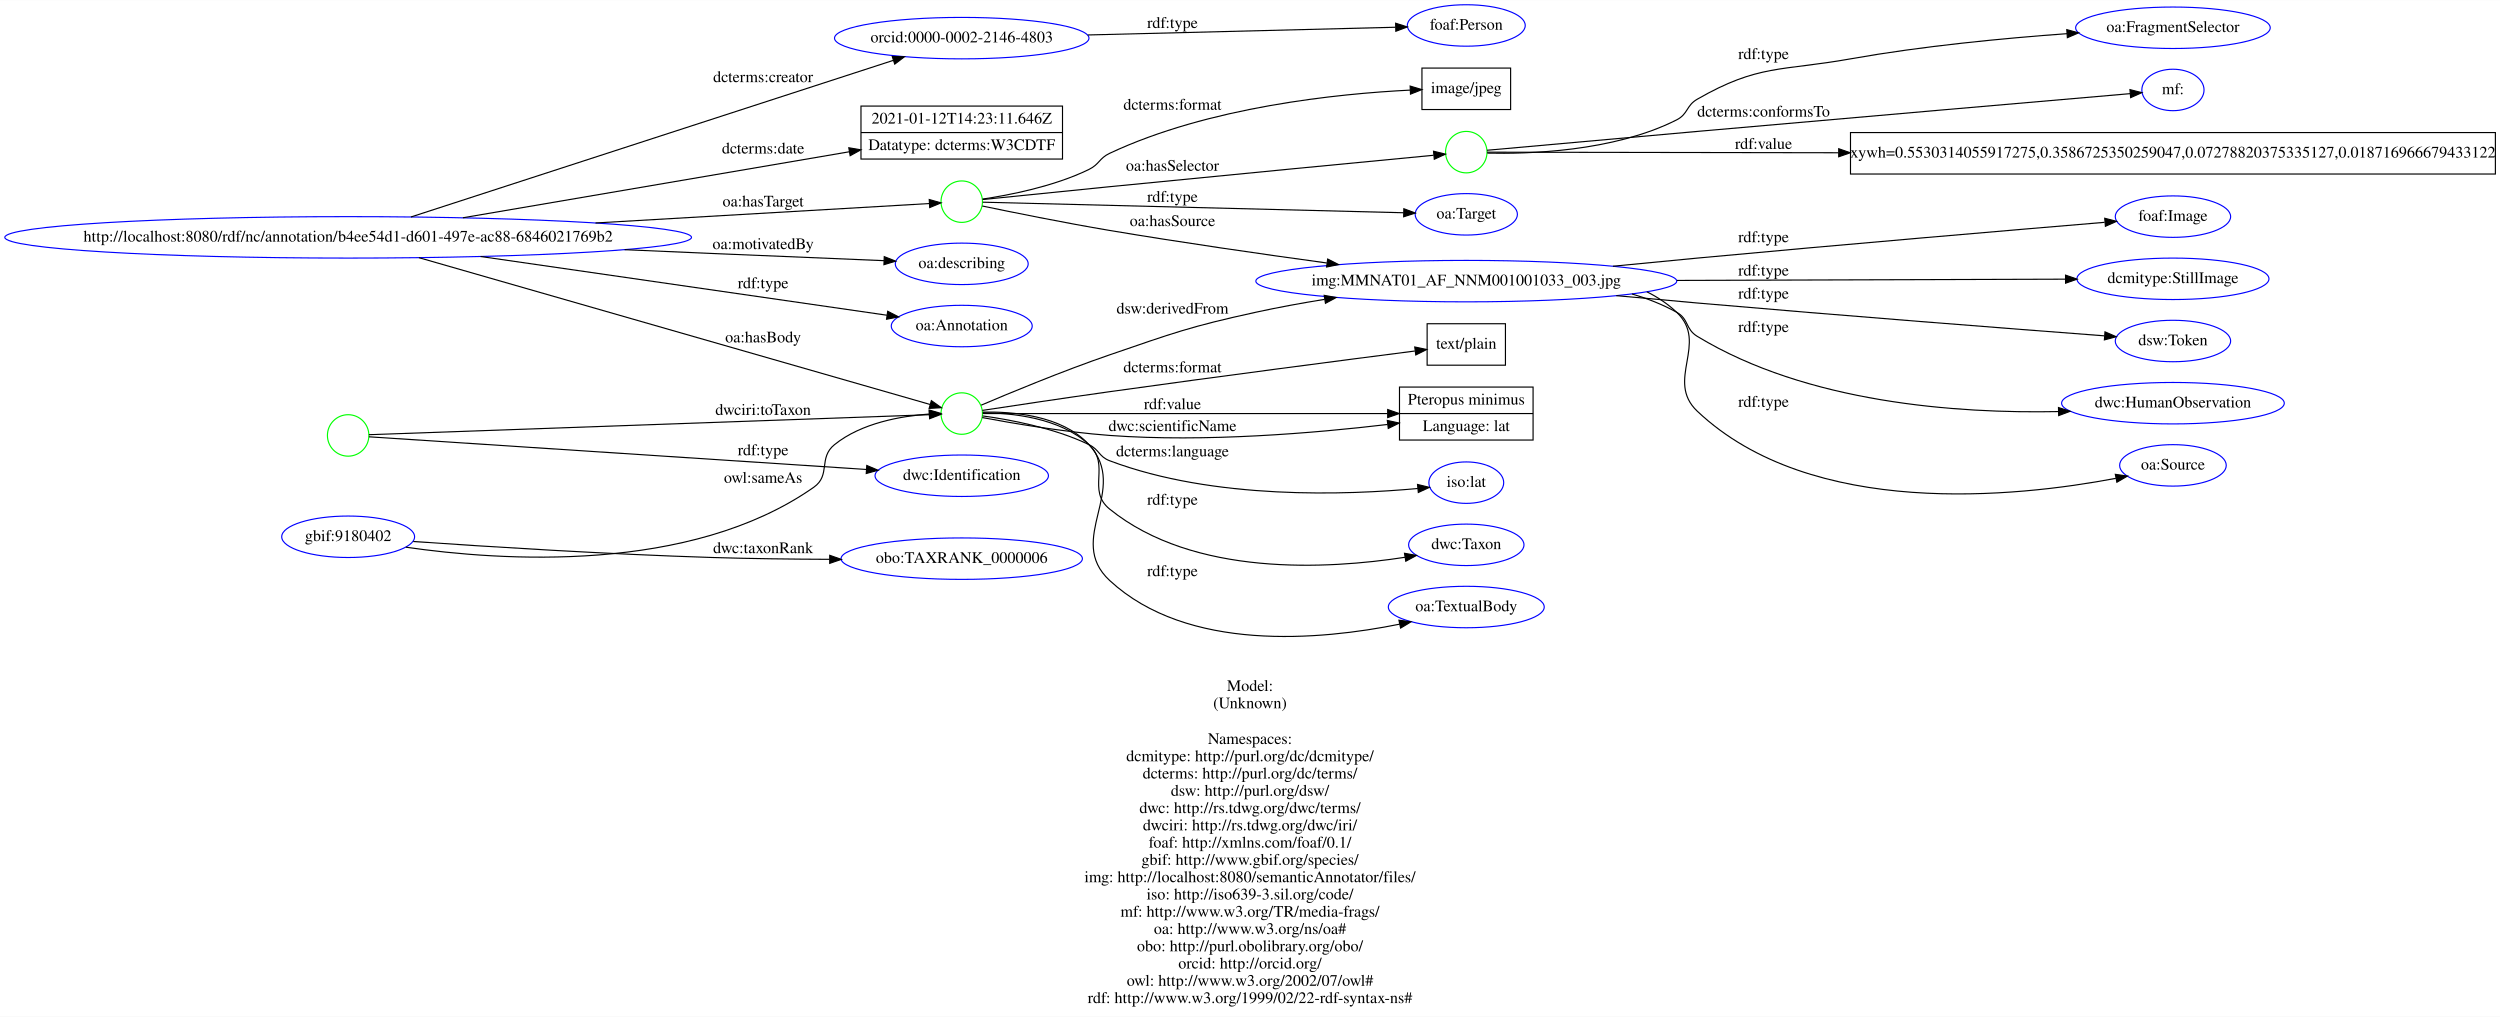
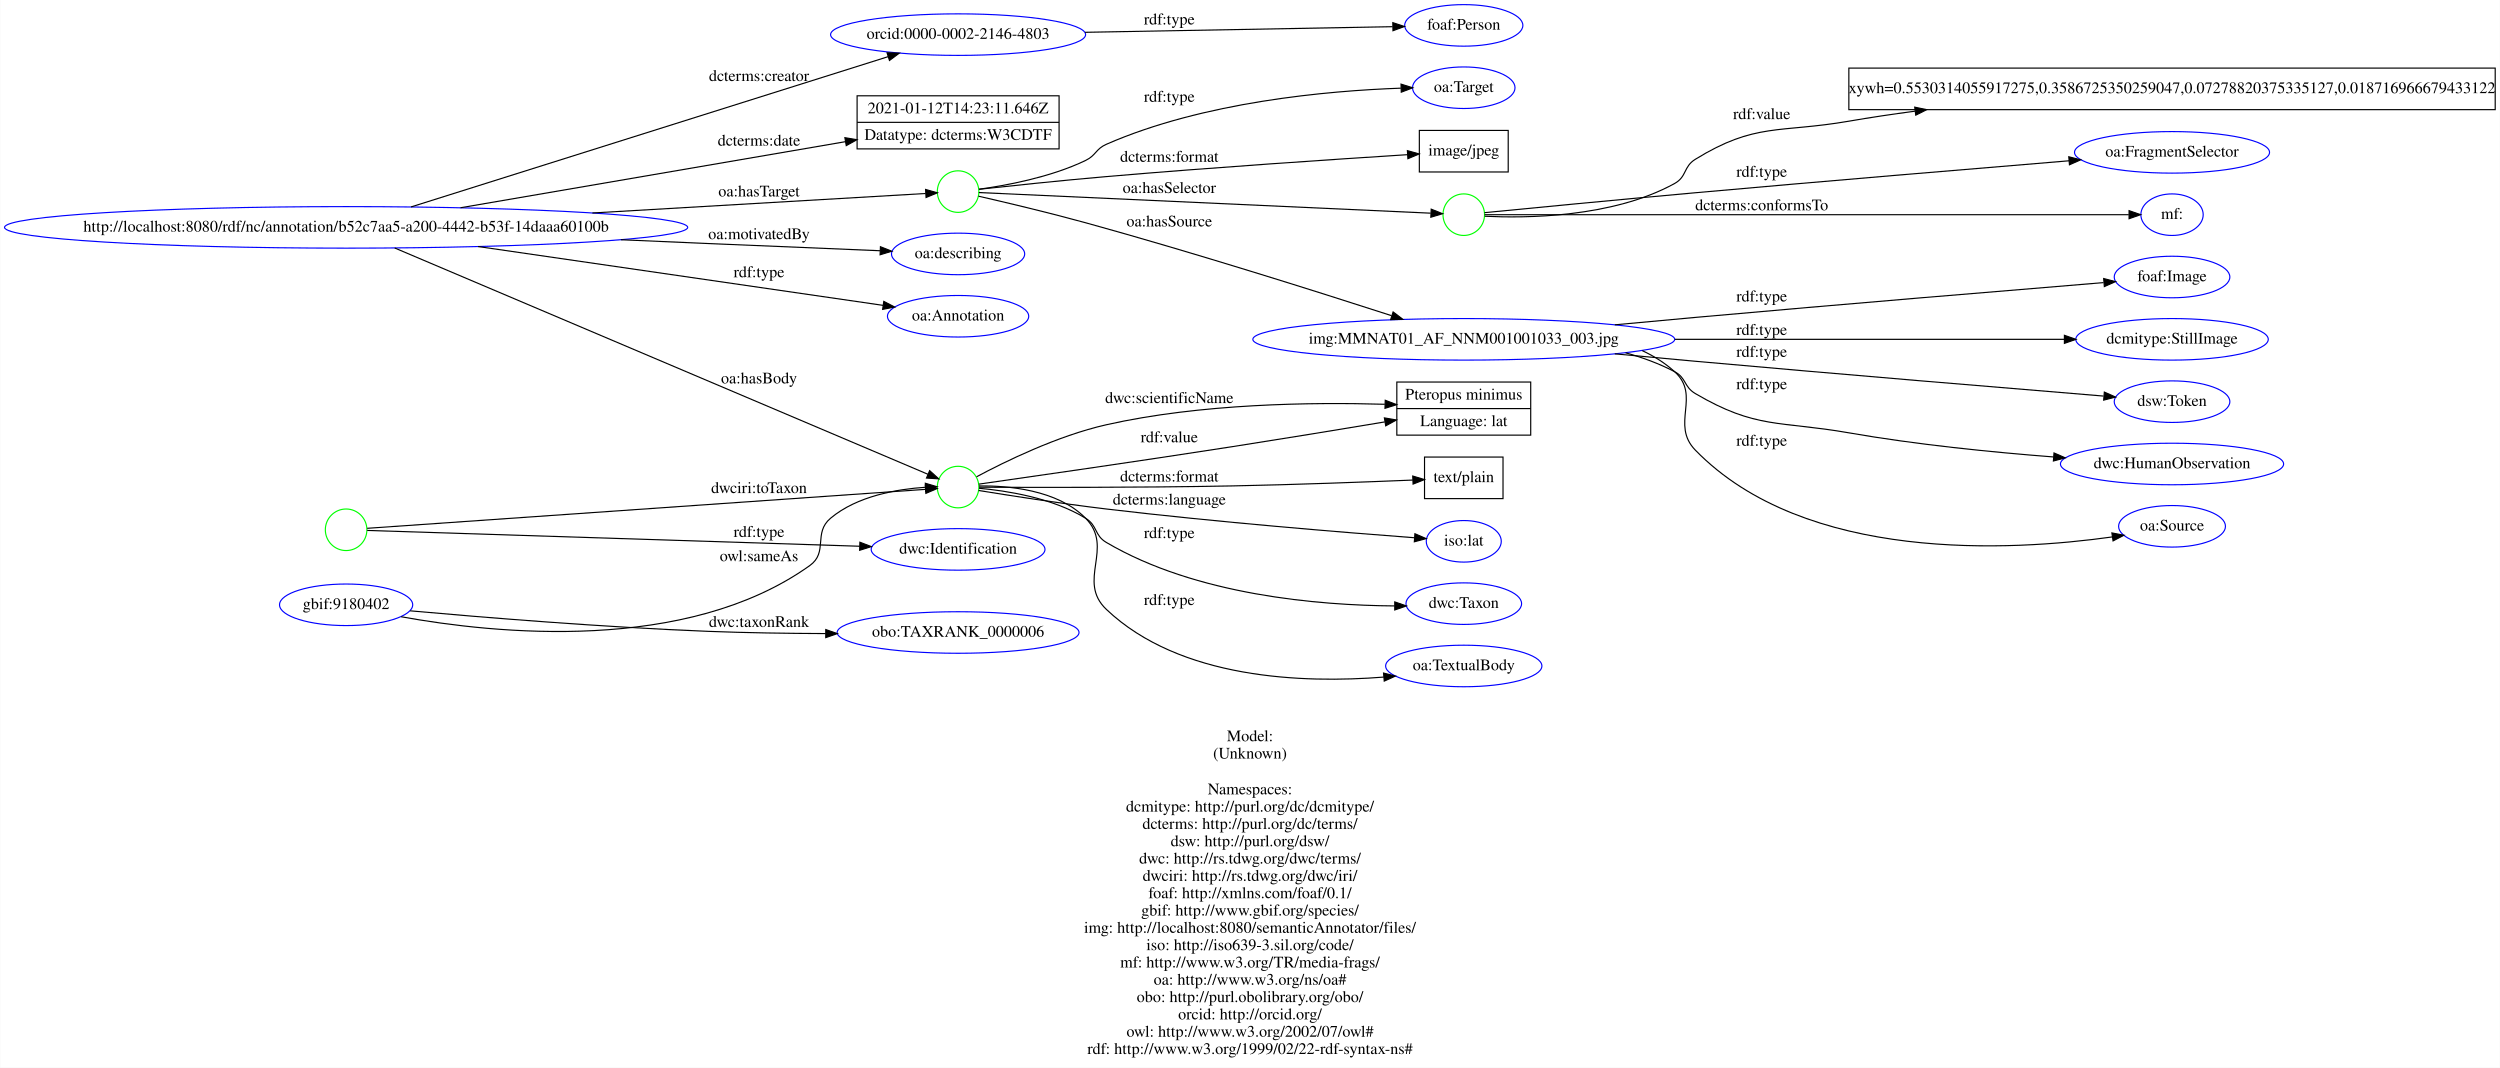
- <svg xmlns="http://www.w3.org/2000/svg" width="2171pt" height="883pt" viewBox="0.00 0.00 2170.90 882.73">
-   <g id="graph0" class="graph" transform="scale(1 1) rotate(0) translate(4 878.7292)">
-     <polygon fill="#ffffff" stroke="transparent" points="-4,4 -4,-878.729 2166.895,-878.729 2166.895,4 -4,4" />
-     <text text-anchor="middle" x="1081.447" y="-278.8" font-family="Times,serif" font-size="14.00" fill="#000000">Model:</text>
-     <text text-anchor="middle" x="1081.447" y="-263.8" font-family="Times,serif" font-size="14.00" fill="#000000">(Unknown)</text>
-     <text text-anchor="middle" x="1081.447" y="-232.8" font-family="Times,serif" font-size="14.00" fill="#000000">Namespaces:</text>
-     <text text-anchor="middle" x="1081.447" y="-217.8" font-family="Times,serif" font-size="14.00" fill="#000000">dcmitype: http://purl.org/dc/dcmitype/</text>
-     <text text-anchor="middle" x="1081.447" y="-202.8" font-family="Times,serif" font-size="14.00" fill="#000000">dcterms: http://purl.org/dc/terms/</text>
-     <text text-anchor="middle" x="1081.447" y="-187.8" font-family="Times,serif" font-size="14.00" fill="#000000">dsw: http://purl.org/dsw/</text>
-     <text text-anchor="middle" x="1081.447" y="-172.8" font-family="Times,serif" font-size="14.00" fill="#000000">dwc: http://rs.tdwg.org/dwc/terms/</text>
-     <text text-anchor="middle" x="1081.447" y="-157.8" font-family="Times,serif" font-size="14.00" fill="#000000">dwciri: http://rs.tdwg.org/dwc/iri/</text>
-     <text text-anchor="middle" x="1081.447" y="-142.8" font-family="Times,serif" font-size="14.00" fill="#000000">foaf: http://xmlns.com/foaf/0.1/</text>
-     <text text-anchor="middle" x="1081.447" y="-127.8" font-family="Times,serif" font-size="14.00" fill="#000000">gbif: http://www.gbif.org/species/</text>
-     <text text-anchor="middle" x="1081.447" y="-112.8" font-family="Times,serif" font-size="14.00" fill="#000000">img: http://localhost:8080/semanticAnnotator/files/</text>
-     <text text-anchor="middle" x="1081.447" y="-97.8" font-family="Times,serif" font-size="14.00" fill="#000000">iso: http://iso639-3.sil.org/code/</text>
-     <text text-anchor="middle" x="1081.447" y="-82.8" font-family="Times,serif" font-size="14.00" fill="#000000">mf: http://www.w3.org/TR/media-frags/</text>
-     <text text-anchor="middle" x="1081.447" y="-67.8" font-family="Times,serif" font-size="14.00" fill="#000000">oa: http://www.w3.org/ns/oa#</text>
-     <text text-anchor="middle" x="1081.447" y="-52.8" font-family="Times,serif" font-size="14.00" fill="#000000">obo: http://purl.obolibrary.org/obo/</text>
-     <text text-anchor="middle" x="1081.447" y="-37.8" font-family="Times,serif" font-size="14.00" fill="#000000">orcid: http://orcid.org/</text>
-     <text text-anchor="middle" x="1081.447" y="-22.8" font-family="Times,serif" font-size="14.00" fill="#000000">owl: http://www.w3.org/2002/07/owl#</text>
-     <text text-anchor="middle" x="1081.447" y="-7.8" font-family="Times,serif" font-size="14.00" fill="#000000">rdf: http://www.w3.org/1999/02/22-rdf-syntax-ns#</text>
+ <svg xmlns="http://www.w3.org/2000/svg" width="2166pt" height="925pt" viewBox="0.00 0.00 2165.70 925.00">
+   <g id="graph0" class="graph" transform="scale(1 1) rotate(0) translate(4 921)">
+     <polygon fill="#ffffff" stroke="transparent" points="-4,4 -4,-921 2161.695,-921 2161.695,4 -4,4" />
+     <text text-anchor="middle" x="1078.848" y="-278.8" font-family="Times,serif" font-size="14.00" fill="#000000">Model:</text>
+     <text text-anchor="middle" x="1078.848" y="-263.8" font-family="Times,serif" font-size="14.00" fill="#000000">(Unknown)</text>
+     <text text-anchor="middle" x="1078.848" y="-232.8" font-family="Times,serif" font-size="14.00" fill="#000000">Namespaces:</text>
+     <text text-anchor="middle" x="1078.848" y="-217.8" font-family="Times,serif" font-size="14.00" fill="#000000">dcmitype: http://purl.org/dc/dcmitype/</text>
+     <text text-anchor="middle" x="1078.848" y="-202.8" font-family="Times,serif" font-size="14.00" fill="#000000">dcterms: http://purl.org/dc/terms/</text>
+     <text text-anchor="middle" x="1078.848" y="-187.8" font-family="Times,serif" font-size="14.00" fill="#000000">dsw: http://purl.org/dsw/</text>
+     <text text-anchor="middle" x="1078.848" y="-172.8" font-family="Times,serif" font-size="14.00" fill="#000000">dwc: http://rs.tdwg.org/dwc/terms/</text>
+     <text text-anchor="middle" x="1078.848" y="-157.8" font-family="Times,serif" font-size="14.00" fill="#000000">dwciri: http://rs.tdwg.org/dwc/iri/</text>
+     <text text-anchor="middle" x="1078.848" y="-142.8" font-family="Times,serif" font-size="14.00" fill="#000000">foaf: http://xmlns.com/foaf/0.1/</text>
+     <text text-anchor="middle" x="1078.848" y="-127.8" font-family="Times,serif" font-size="14.00" fill="#000000">gbif: http://www.gbif.org/species/</text>
+     <text text-anchor="middle" x="1078.848" y="-112.8" font-family="Times,serif" font-size="14.00" fill="#000000">img: http://localhost:8080/semanticAnnotator/files/</text>
+     <text text-anchor="middle" x="1078.848" y="-97.8" font-family="Times,serif" font-size="14.00" fill="#000000">iso: http://iso639-3.sil.org/code/</text>
+     <text text-anchor="middle" x="1078.848" y="-82.8" font-family="Times,serif" font-size="14.00" fill="#000000">mf: http://www.w3.org/TR/media-frags/</text>
+     <text text-anchor="middle" x="1078.848" y="-67.8" font-family="Times,serif" font-size="14.00" fill="#000000">oa: http://www.w3.org/ns/oa#</text>
+     <text text-anchor="middle" x="1078.848" y="-52.8" font-family="Times,serif" font-size="14.00" fill="#000000">obo: http://purl.obolibrary.org/obo/</text>
+     <text text-anchor="middle" x="1078.848" y="-37.8" font-family="Times,serif" font-size="14.00" fill="#000000">orcid: http://orcid.org/</text>
+     <text text-anchor="middle" x="1078.848" y="-22.8" font-family="Times,serif" font-size="14.00" fill="#000000">owl: http://www.w3.org/2002/07/owl#</text>
+     <text text-anchor="middle" x="1078.848" y="-7.8" font-family="Times,serif" font-size="14.00" fill="#000000">rdf: http://www.w3.org/1999/02/22-rdf-syntax-ns#</text>
    <g id="node1" class="node">
-       <ellipse fill="none" stroke="#0000ff" cx="298.324" cy="-672.729" rx="298.147" ry="18" />
-       <text text-anchor="middle" x="298.324" y="-669.029" font-family="Times,serif" font-size="14.00" fill="#000000">http://localhost:8080/rdf/nc/annotation/b4ee54d1-d601-497e-ac88-6846021769b2</text>
+       <ellipse fill="none" stroke="#0000ff" cx="295.724" cy="-724" rx="295.948" ry="18" />
+       <text text-anchor="middle" x="295.724" y="-720.3" font-family="Times,serif" font-size="14.00" fill="#000000">http://localhost:8080/rdf/nc/annotation/b52c7aa5-a200-4442-b53f-14daaa60100b</text>
    </g>
    <g id="node2" class="node">
-       <ellipse fill="none" stroke="#0000ff" cx="831.137" cy="-595.729" rx="61.189" ry="18" />
-       <text text-anchor="middle" x="831.137" y="-592.029" font-family="Times,serif" font-size="14.00" fill="#000000">oa:Annotation</text>
+       <ellipse fill="none" stroke="#0000ff" cx="825.938" cy="-647" rx="61.189" ry="18" />
+       <text text-anchor="middle" x="825.938" y="-643.3" font-family="Times,serif" font-size="14.00" fill="#000000">oa:Annotation</text>
    </g>
    <g id="edge1" class="edge">
-       <path fill="none" stroke="#000000" d="M413.28,-656.116C521.131,-640.53 678.57,-617.778 766.175,-605.117" />
-       <polygon fill="#000000" stroke="#000000" points="766.848,-608.556 776.245,-603.662 765.847,-601.628 766.848,-608.556" />
-       <text text-anchor="middle" x="658.647" y="-628.529" font-family="Times,serif" font-size="14.00" fill="#000000">rdf:type</text>
+       <path fill="none" stroke="#000000" d="M410.12,-707.387C517.297,-691.822 673.687,-669.111 760.935,-656.44" />
+       <polygon fill="#000000" stroke="#000000" points="761.573,-659.884 770.966,-654.983 760.567,-652.957 761.573,-659.884" />
+       <text text-anchor="middle" x="653.447" y="-680.8" font-family="Times,serif" font-size="14.00" fill="#000000">rdf:type</text>
    </g>
    <g id="node3" class="node">
-       <ellipse fill="none" stroke="#0000ff" cx="831.137" cy="-845.729" rx="110.48" ry="18" />
-       <text text-anchor="middle" x="831.137" y="-842.029" font-family="Times,serif" font-size="14.00" fill="#000000">orcid:0000-0002-2146-4803</text>
+       <ellipse fill="none" stroke="#0000ff" cx="825.938" cy="-891" rx="110.48" ry="18" />
+       <text text-anchor="middle" x="825.938" y="-887.3" font-family="Times,serif" font-size="14.00" fill="#000000">orcid:0000-0002-2146-4803</text>
    </g>
    <g id="edge2" class="edge">
-       <path fill="none" stroke="#000000" d="M352.84,-690.43C453.432,-723.091 667.445,-792.58 771.649,-826.414" />
-       <polygon fill="#000000" stroke="#000000" points="770.791,-829.815 781.383,-829.574 772.953,-823.157 770.791,-829.815" />
-       <text text-anchor="middle" x="658.647" y="-807.529" font-family="Times,serif" font-size="14.00" fill="#000000">dcterms:creator</text>
+       <path fill="none" stroke="#000000" d="M351.964,-741.714C452.399,-773.348 661.755,-839.288 765.286,-871.897" />
+       <polygon fill="#000000" stroke="#000000" points="764.378,-875.28 774.968,-874.946 766.481,-868.604 764.378,-875.28" />
+       <text text-anchor="middle" x="653.447" y="-850.8" font-family="Times,serif" font-size="14.00" fill="#000000">dcterms:creator</text>
    </g>
    <g id="node4" class="node">
-       <polygon fill="none" stroke="#000000" points="743.637,-740.729 743.637,-786.729 918.637,-786.729 918.637,-740.729 743.637,-740.729" />
-       <text text-anchor="middle" x="831.137" y="-771.529" font-family="Times,serif" font-size="14.00" fill="#000000">2021-01-12T14:23:11.646Z</text>
-       <polyline fill="none" stroke="#000000" points="743.637,-763.729 918.637,-763.729 " />
-       <text text-anchor="middle" x="831.137" y="-748.529" font-family="Times,serif" font-size="14.00" fill="#000000">Datatype: dcterms:W3CDTF</text>
+       <polygon fill="none" stroke="#000000" points="738.438,-792 738.438,-838 913.438,-838 913.438,-792 738.438,-792" />
+       <text text-anchor="middle" x="825.938" y="-822.8" font-family="Times,serif" font-size="14.00" fill="#000000">2021-01-12T14:23:11.646Z</text>
+       <polyline fill="none" stroke="#000000" points="738.438,-815 913.438,-815 " />
+       <text text-anchor="middle" x="825.938" y="-799.8" font-family="Times,serif" font-size="14.00" fill="#000000">Datatype: dcterms:W3CDTF</text>
    </g>
    <g id="edge3" class="edge">
-       <path fill="none" stroke="#000000" d="M397.917,-689.739C493.916,-706.135 638.272,-730.79 733.581,-747.067" />
-       <polygon fill="#000000" stroke="#000000" points="733.064,-750.53 743.511,-748.763 734.243,-743.63 733.064,-750.53" />
-       <text text-anchor="middle" x="658.647" y="-745.529" font-family="Times,serif" font-size="14.00" fill="#000000">dcterms:date</text>
+       <path fill="none" stroke="#000000" d="M394.831,-741.01C490.217,-757.381 633.579,-781.986 728.426,-798.264" />
+       <polygon fill="#000000" stroke="#000000" points="727.861,-801.718 738.309,-799.96 729.045,-794.819 727.861,-801.718" />
+       <text text-anchor="middle" x="653.447" y="-794.8" font-family="Times,serif" font-size="14.00" fill="#000000">dcterms:date</text>
    </g>
    <g id="node5" class="node">
-       <ellipse fill="none" stroke="#00ff00" cx="831.137" cy="-519.729" rx="18" ry="18" />
+       <ellipse fill="none" stroke="#00ff00" cx="825.938" cy="-499" rx="18" ry="18" />
    </g>
    <g id="edge4" class="edge">
-       <path fill="none" stroke="#000000" d="M359.704,-655.104C475.43,-621.872 721.624,-551.176 803.796,-527.58" />
-       <polygon fill="#000000" stroke="#000000" points="804.771,-530.942 813.416,-524.818 802.839,-524.214 804.771,-530.942" />
-       <text text-anchor="middle" x="658.647" y="-581.529" font-family="Times,serif" font-size="14.00" fill="#000000">oa:hasBody</text>
+       <path fill="none" stroke="#000000" d="M337.772,-706.157C442.853,-661.565 714.579,-546.256 799.903,-510.048" />
+       <polygon fill="#000000" stroke="#000000" points="801.301,-513.257 809.139,-506.128 798.567,-506.813 801.301,-513.257" />
+       <text text-anchor="middle" x="653.447" y="-588.8" font-family="Times,serif" font-size="14.00" fill="#000000">oa:hasBody</text>
+     </g>
+     <g id="node11" class="node">
+       <ellipse fill="none" stroke="#00ff00" cx="825.938" cy="-755" rx="18" ry="18" />
+     </g>
+     <g id="edge11" class="edge">
+       <path fill="none" stroke="#000000" d="M509.09,-736.475C620.005,-742.96 743.492,-750.18 797.762,-753.353" />
+       <polygon fill="#000000" stroke="#000000" points="797.779,-756.86 807.966,-753.949 798.188,-749.871 797.779,-756.86" />
+       <text text-anchor="middle" x="653.447" y="-750.8" font-family="Times,serif" font-size="14.00" fill="#000000">oa:hasTarget</text>
+     </g>
+     <g id="node19" class="node">
+       <ellipse fill="none" stroke="#0000ff" cx="825.938" cy="-701" rx="57.69" ry="18" />
+       <text text-anchor="middle" x="825.938" y="-697.3" font-family="Times,serif" font-size="14.00" fill="#000000">oa:describing</text>
+     </g>
+     <g id="edge19" class="edge">
+       <path fill="none" stroke="#000000" d="M533.82,-713.299C559.348,-712.174 584.936,-711.056 609.447,-710 659.376,-707.848 715.786,-705.506 758.504,-703.75" />
+       <polygon fill="#000000" stroke="#000000" points="758.656,-707.247 768.504,-703.34 758.368,-700.253 758.656,-707.247" />
+       <text text-anchor="middle" x="653.447" y="-713.8" font-family="Times,serif" font-size="14.00" fill="#000000">oa:motivatedBy</text>
+     </g>
+     <g id="node20" class="node">
+       <ellipse fill="none" stroke="#0000ff" cx="1264.062" cy="-899" rx="51.191" ry="18" />
+       <text text-anchor="middle" x="1264.062" y="-895.3" font-family="Times,serif" font-size="14.00" fill="#000000">foaf:Person</text>
+     </g>
+     <g id="edge20" class="edge">
+       <path fill="none" stroke="#000000" d="M935.929,-893.008C1020.194,-894.547 1133.367,-896.614 1202.384,-897.874" />
+       <polygon fill="#000000" stroke="#000000" points="1202.592,-901.378 1212.654,-898.061 1202.72,-894.379 1202.592,-901.378" />
+       <text text-anchor="middle" x="1008.928" y="-899.8" font-family="Times,serif" font-size="14.00" fill="#000000">rdf:type</text>
+     </g>
+     <g id="node6" class="node">
+       <ellipse fill="none" stroke="#0000ff" cx="1264.062" cy="-398" rx="50.091" ry="18" />
+       <text text-anchor="middle" x="1264.062" y="-394.3" font-family="Times,serif" font-size="14.00" fill="#000000">dwc:Taxon</text>
+     </g>
+     <g id="edge5" class="edge">
+       <path fill="none" stroke="#000000" d="M844.071,-497.965C867.095,-495.926 907.321,-489.883 936.428,-472 946.902,-465.565 943.834,-457.236 954.428,-451 1032.053,-405.304 1138.399,-396.51 1204.095,-396.023" />
+       <polygon fill="#000000" stroke="#000000" points="1204.283,-399.523 1214.279,-396.012 1204.275,-392.523 1204.283,-399.523" />
+       <text text-anchor="middle" x="1008.928" y="-454.8" font-family="Times,serif" font-size="14.00" fill="#000000">rdf:type</text>
+     </g>
+     <g id="node7" class="node">
+       <ellipse fill="none" stroke="#0000ff" cx="1264.062" cy="-344" rx="67.688" ry="18" />
+       <text text-anchor="middle" x="1264.062" y="-340.3" font-family="Times,serif" font-size="14.00" fill="#000000">oa:TextualBody</text>
+     </g>
+     <g id="edge6" class="edge">
+       <path fill="none" stroke="#000000" d="M844.004,-499.989C868.475,-500.28 911.907,-496.907 936.428,-472 961.692,-446.338 928.305,-417.786 954.428,-393 1018.211,-332.48 1124.803,-328.831 1194.771,-334.375" />
+       <polygon fill="#000000" stroke="#000000" points="1194.552,-337.869 1204.819,-335.254 1195.162,-330.896 1194.552,-337.869" />
+       <text text-anchor="middle" x="1008.928" y="-396.8" font-family="Times,serif" font-size="14.00" fill="#000000">rdf:type</text>
+     </g>
+     <g id="node8" class="node">
+       <polygon fill="none" stroke="#000000" points="1230.062,-489 1230.062,-525 1298.062,-525 1298.062,-489 1230.062,-489" />
+       <text text-anchor="middle" x="1264.062" y="-503.3" font-family="Times,serif" font-size="14.00" fill="#000000">text/plain</text>
+     </g>
+     <g id="edge7" class="edge">
+       <path fill="none" stroke="#000000" d="M844.115,-498.887C883.883,-498.68 981.599,-498.401 1063.428,-500 1117.283,-501.053 1179.235,-503.385 1219.88,-505.069" />
+       <polygon fill="#000000" stroke="#000000" points="1219.853,-508.571 1229.991,-505.493 1220.146,-501.577 1219.853,-508.571" />
+       <text text-anchor="middle" x="1008.928" y="-503.8" font-family="Times,serif" font-size="14.00" fill="#000000">dcterms:format</text>
+     </g>
+     <g id="node9" class="node">
+       <ellipse fill="none" stroke="#0000ff" cx="1264.062" cy="-452" rx="32.494" ry="18" />
+       <text text-anchor="middle" x="1264.062" y="-448.3" font-family="Times,serif" font-size="14.00" fill="#000000">iso:lat</text>
+     </g>
+     <g id="edge8" class="edge">
+       <path fill="none" stroke="#000000" d="M843.771,-496.037C868.543,-491.995 914.794,-484.719 954.428,-480 1049.483,-468.683 1161.44,-459.608 1221.26,-455.1" />
+       <polygon fill="#000000" stroke="#000000" points="1221.745,-458.574 1231.456,-454.338 1221.223,-451.593 1221.745,-458.574" />
+       <text text-anchor="middle" x="1008.928" y="-483.8" font-family="Times,serif" font-size="14.00" fill="#000000">dcterms:language</text>
+     </g>
+     <g id="node10" class="node">
+       <polygon fill="none" stroke="#000000" points="1206.062,-544 1206.062,-590 1322.062,-590 1322.062,-544 1206.062,-544" />
+       <text text-anchor="middle" x="1264.062" y="-574.8" font-family="Times,serif" font-size="14.00" fill="#000000">Pteropus minimus</text>
+       <polyline fill="none" stroke="#000000" points="1206.062,-567 1322.062,-567 " />
+       <text text-anchor="middle" x="1264.062" y="-551.8" font-family="Times,serif" font-size="14.00" fill="#000000">Language: lat</text>
+     </g>
+     <g id="edge9" class="edge">
+       <path fill="none" stroke="#000000" d="M841.952,-507.922C865.675,-520.621 911.937,-543.43 954.428,-553 1035.857,-571.339 1132.285,-572.594 1195.64,-570.735" />
+       <polygon fill="#000000" stroke="#000000" points="1196.026,-574.225 1205.906,-570.398 1195.796,-567.228 1196.026,-574.225" />
+       <text text-anchor="middle" x="1008.928" y="-571.8" font-family="Times,serif" font-size="14.00" fill="#000000">dwc:scientificName</text>
+     </g>
+     <g id="edge10" class="edge">
+       <path fill="none" stroke="#000000" d="M843.828,-501.533C883.43,-507.161 981.482,-521.223 1063.428,-534 1107.452,-540.864 1156.838,-548.982 1195.596,-555.448" />
+       <polygon fill="#000000" stroke="#000000" points="1195.28,-558.944 1205.72,-557.14 1196.434,-552.04 1195.28,-558.944" />
+       <text text-anchor="middle" x="1008.928" y="-537.8" font-family="Times,serif" font-size="14.00" fill="#000000">rdf:value</text>
    </g>
    <g id="node12" class="node">
-       <ellipse fill="none" stroke="#00ff00" cx="831.137" cy="-703.729" rx="18" ry="18" />
+       <ellipse fill="none" stroke="#0000ff" cx="1264.062" cy="-845" rx="44.393" ry="18" />
+       <text text-anchor="middle" x="1264.062" y="-841.3" font-family="Times,serif" font-size="14.00" fill="#000000">oa:Target</text>
    </g>
    <g id="edge12" class="edge">
-       <path fill="none" stroke="#000000" d="M513.12,-685.226C624.511,-691.707 748.421,-698.917 802.87,-702.085" />
-       <polygon fill="#000000" stroke="#000000" points="802.921,-705.593 813.108,-702.68 803.328,-698.605 802.921,-705.593" />
-       <text text-anchor="middle" x="658.647" y="-699.529" font-family="Times,serif" font-size="14.00" fill="#000000">oa:hasTarget</text>
-     </g>
-     <g id="node19" class="node">
-       <ellipse fill="none" stroke="#0000ff" cx="831.137" cy="-649.729" rx="57.69" ry="18" />
-       <text text-anchor="middle" x="831.137" y="-646.029" font-family="Times,serif" font-size="14.00" fill="#000000">oa:describing</text>
-     </g>
-     <g id="edge20" class="edge">
-       <path fill="none" stroke="#000000" d="M538.393,-662.036C564.133,-660.91 589.933,-659.79 614.647,-658.729 664.576,-656.587 720.986,-654.244 763.704,-652.486" />
-       <polygon fill="#000000" stroke="#000000" points="763.856,-655.983 773.703,-652.075 763.568,-648.989 763.856,-655.983" />
-       <text text-anchor="middle" x="658.647" y="-662.529" font-family="Times,serif" font-size="14.00" fill="#000000">oa:motivatedBy</text>
-     </g>
-     <g id="node20" class="node">
-       <ellipse fill="none" stroke="#0000ff" cx="1269.261" cy="-856.729" rx="51.191" ry="18" />
-       <text text-anchor="middle" x="1269.261" y="-853.029" font-family="Times,serif" font-size="14.00" fill="#000000">foaf:Person</text>
+       <path fill="none" stroke="#000000" d="M843.942,-757.038C866.484,-760.11 905.85,-767.216 936.428,-782 945.552,-786.412 945.143,-791.937 954.428,-796 1038.382,-832.734 1145.846,-842.344 1209.575,-844.619" />
+       <polygon fill="#000000" stroke="#000000" points="1209.698,-848.124 1219.801,-844.934 1209.913,-841.128 1209.698,-848.124" />
+       <text text-anchor="middle" x="1008.928" y="-832.8" font-family="Times,serif" font-size="14.00" fill="#000000">rdf:type</text>
+     </g>
+     <g id="node13" class="node">
+       <polygon fill="none" stroke="#000000" points="1225.562,-772 1225.562,-808 1302.562,-808 1302.562,-772 1225.562,-772" />
+       <text text-anchor="middle" x="1264.062" y="-786.3" font-family="Times,serif" font-size="14.00" fill="#000000">image/jpeg</text>
+     </g>
+     <g id="edge13" class="edge">
+       <path fill="none" stroke="#000000" d="M844.221,-757.024C869.124,-759.74 915.112,-764.615 954.428,-768 1046.551,-775.931 1154.273,-783.113 1215.304,-786.988" />
+       <polygon fill="#000000" stroke="#000000" points="1215.215,-790.489 1225.415,-787.626 1215.656,-783.503 1215.215,-790.489" />
+       <text text-anchor="middle" x="1008.928" y="-780.8" font-family="Times,serif" font-size="14.00" fill="#000000">dcterms:format</text>
+     </g>
+     <g id="node14" class="node">
+       <ellipse fill="none" stroke="#00ff00" cx="1264.062" cy="-735" rx="18" ry="18" />
+     </g>
+     <g id="edge14" class="edge">
+       <path fill="none" stroke="#000000" d="M843.929,-754.179C911.735,-751.083 1152.194,-740.107 1235.444,-736.306" />
+       <polygon fill="#000000" stroke="#000000" points="1235.847,-739.792 1245.677,-735.839 1235.528,-732.799 1235.847,-739.792" />
+       <text text-anchor="middle" x="1008.928" y="-753.8" font-family="Times,serif" font-size="14.00" fill="#000000">oa:hasSelector</text>
+     </g>
+     <g id="node18" class="node">
+       <ellipse fill="none" stroke="#0000ff" cx="1264.062" cy="-627" rx="182.768" ry="18" />
+       <text text-anchor="middle" x="1264.062" y="-623.3" font-family="Times,serif" font-size="14.00" fill="#000000">img:MMNAT01_AF_NNM001001033_003.jpg</text>
+     </g>
+     <g id="edge18" class="edge">
+       <path fill="none" stroke="#000000" d="M843.626,-751.019C865.514,-746.014 903.878,-736.986 936.428,-728 1029.341,-702.351 1135.806,-668.737 1201.5,-647.498" />
+       <polygon fill="#000000" stroke="#000000" points="1202.853,-650.739 1211.287,-644.328 1200.696,-644.08 1202.853,-650.739" />
+       <text text-anchor="middle" x="1008.928" y="-724.8" font-family="Times,serif" font-size="14.00" fill="#000000">oa:hasSource</text>
+     </g>
+     <g id="node15" class="node">
+       <ellipse fill="none" stroke="#0000ff" cx="1877.696" cy="-789" rx="84.485" ry="18" />
+       <text text-anchor="middle" x="1877.696" y="-785.3" font-family="Times,serif" font-size="14.00" fill="#000000">oa:FragmentSelector</text>
+     </g>
+     <g id="edge15" class="edge">
+       <path fill="none" stroke="#000000" d="M1282.041,-736.763C1317.143,-740.191 1397.264,-747.95 1464.696,-754 1576.266,-764.01 1704.864,-774.788 1788.525,-781.699" />
+       <polygon fill="#000000" stroke="#000000" points="1788.246,-785.188 1798.5,-782.522 1788.822,-778.212 1788.246,-785.188" />
+       <text text-anchor="middle" x="1522.196" y="-767.8" font-family="Times,serif" font-size="14.00" fill="#000000">rdf:type</text>
+     </g>
+     <g id="node16" class="node">
+       <ellipse fill="none" stroke="#0000ff" cx="1877.696" cy="-735" rx="27" ry="18" />
+       <text text-anchor="middle" x="1877.696" y="-731.3" font-family="Times,serif" font-size="14.00" fill="#000000">mf:</text>
+     </g>
+     <g id="edge16" class="edge">
+       <path fill="none" stroke="#000000" d="M1282.094,-735C1366.466,-735 1723.071,-735 1840.227,-735" />
+       <polygon fill="#000000" stroke="#000000" points="1840.484,-738.5 1850.484,-735 1840.484,-731.5 1840.484,-738.5" />
+       <text text-anchor="middle" x="1522.196" y="-738.8" font-family="Times,serif" font-size="14.00" fill="#000000">dcterms:conformsTo</text>
+     </g>
+     <g id="node17" class="node">
+       <polygon fill="none" stroke="#000000" points="1597.696,-826 1597.696,-862 2157.695,-862 2157.695,-826 1597.696,-826" />
+       <text text-anchor="middle" x="1877.696" y="-840.3" font-family="Times,serif" font-size="14.00" fill="#000000">xywh=0.5530314055917275,0.3586725350259047,0.07278820375335127,0.018716966679433122</text>
+     </g>
+     <g id="edge17" class="edge">
+       <path fill="none" stroke="#000000" d="M1282.228,-733.655C1316.632,-731.939 1392.682,-732.178 1446.696,-762 1457.457,-767.942 1454.233,-776.547 1464.696,-783 1516.531,-814.973 1537.685,-805.61 1597.696,-816 1616.244,-819.212 1635.553,-822.091 1654.973,-824.665" />
+       <polygon fill="#000000" stroke="#000000" points="1654.767,-828.167 1665.134,-825.983 1655.668,-821.225 1654.767,-828.167" />
+       <text text-anchor="middle" x="1522.196" y="-817.8" font-family="Times,serif" font-size="14.00" fill="#000000">rdf:value</text>
+     </g>
+     <g id="node21" class="node">
+       <ellipse fill="none" stroke="#0000ff" cx="1877.696" cy="-627" rx="83.386" ry="18" />
+       <text text-anchor="middle" x="1877.696" y="-623.3" font-family="Times,serif" font-size="14.00" fill="#000000">dcmitype:StillImage</text>
    </g>
    <g id="edge21" class="edge">
-       <path fill="none" stroke="#000000" d="M940.564,-848.477C1024.942,-850.595 1138.559,-853.448 1207.718,-855.184" />
-       <polygon fill="#000000" stroke="#000000" points="1207.923,-858.69 1218.007,-855.442 1208.099,-851.692 1207.923,-858.69" />
-       <text text-anchor="middle" x="1014.128" y="-854.529" font-family="Times,serif" font-size="14.00" fill="#000000">rdf:type</text>
-     </g>
-     <g id="node6" class="node">
-       <ellipse fill="none" stroke="#0000ff" cx="1269.261" cy="-405.729" rx="50.091" ry="18" />
-       <text text-anchor="middle" x="1269.261" y="-402.029" font-family="Times,serif" font-size="14.00" fill="#000000">dwc:Taxon</text>
-     </g>
-     <g id="edge5" class="edge">
-       <path fill="none" stroke="#000000" d="M849.312,-520.405C873.506,-520.293 916.192,-516.412 941.628,-492.729 960.761,-474.914 939.296,-453.163 959.628,-436.729 1032.461,-377.856 1148.634,-384.501 1216.055,-394.927" />
-       <polygon fill="#000000" stroke="#000000" points="1215.607,-398.401 1226.04,-396.555 1216.733,-391.492 1215.607,-398.401" />
-       <text text-anchor="middle" x="1014.128" y="-440.529" font-family="Times,serif" font-size="14.00" fill="#000000">rdf:type</text>
-     </g>
-     <g id="node7" class="node">
-       <ellipse fill="none" stroke="#0000ff" cx="1269.261" cy="-351.729" rx="67.688" ry="18" />
-       <text text-anchor="middle" x="1269.261" y="-348.029" font-family="Times,serif" font-size="14.00" fill="#000000">oa:TextualBody</text>
-     </g>
-     <g id="edge6" class="edge">
-       <path fill="none" stroke="#000000" d="M849.467,-520.968C874.243,-521.548 918.028,-518.51 941.628,-492.729 977.448,-453.597 920.694,-410.766 959.628,-374.729 1027.119,-312.259 1142.175,-322.839 1211.421,-336.848" />
-       <polygon fill="#000000" stroke="#000000" points="1210.787,-340.291 1221.294,-338.931 1212.232,-333.442 1210.787,-340.291" />
-       <text text-anchor="middle" x="1014.128" y="-378.529" font-family="Times,serif" font-size="14.00" fill="#000000">rdf:type</text>
-     </g>
-     <g id="node8" class="node">
-       <polygon fill="none" stroke="#000000" points="1235.261,-561.729 1235.261,-597.729 1303.261,-597.729 1303.261,-561.729 1235.261,-561.729" />
-       <text text-anchor="middle" x="1269.261" y="-576.029" font-family="Times,serif" font-size="14.00" fill="#000000">text/plain</text>
-     </g>
-     <g id="edge7" class="edge">
-       <path fill="none" stroke="#000000" d="M849.001,-522.458C873.808,-526.228 920.1,-533.19 959.628,-538.729 1053.853,-551.933 1164.374,-566.298 1224.586,-574.03" />
-       <polygon fill="#000000" stroke="#000000" points="1224.51,-577.548 1234.874,-575.349 1225.4,-570.605 1224.51,-577.548" />
-       <text text-anchor="middle" x="1014.128" y="-555.529" font-family="Times,serif" font-size="14.00" fill="#000000">dcterms:format</text>
-     </g>
-     <g id="node9" class="node">
-       <ellipse fill="none" stroke="#0000ff" cx="1269.261" cy="-459.729" rx="32.494" ry="18" />
-       <text text-anchor="middle" x="1269.261" y="-456.029" font-family="Times,serif" font-size="14.00" fill="#000000">iso:lat</text>
-     </g>
-     <g id="edge8" class="edge">
-       <path fill="none" stroke="#000000" d="M849.142,-517.691C871.684,-514.62 911.05,-507.513 941.628,-492.729 950.752,-488.318 950.146,-482.31 959.628,-478.729 1050.119,-444.548 1166.047,-448.977 1227.176,-454.664" />
-       <polygon fill="#000000" stroke="#000000" points="1226.924,-458.156 1237.22,-455.656 1227.612,-451.19 1226.924,-458.156" />
-       <text text-anchor="middle" x="1014.128" y="-482.529" font-family="Times,serif" font-size="14.00" fill="#000000">dcterms:language</text>
-     </g>
-     <g id="node10" class="node">
-       <ellipse fill="none" stroke="#0000ff" cx="1269.261" cy="-634.729" rx="182.768" ry="18" />
-       <text text-anchor="middle" x="1269.261" y="-631.029" font-family="Times,serif" font-size="14.00" fill="#000000">img:MMNAT01_AF_NNM001001033_003.jpg</text>
-     </g>
-     <g id="edge9" class="edge">
-       <path fill="none" stroke="#000000" d="M847.99,-527.01C872.364,-537.404 918.994,-556.781 959.628,-570.729 1015.234,-589.817 1029.192,-595.179 1086.628,-607.729 1105.78,-611.914 1126.207,-615.641 1146.205,-618.889" />
-       <polygon fill="#000000" stroke="#000000" points="1145.871,-622.38 1156.296,-620.495 1146.97,-615.467 1145.871,-622.38" />
-       <text text-anchor="middle" x="1014.128" y="-606.529" font-family="Times,serif" font-size="14.00" fill="#000000">dsw:derivedFrom</text>
-     </g>
-     <g id="node11" class="node">
-       <polygon fill="none" stroke="#000000" points="1211.261,-496.729 1211.261,-542.729 1327.261,-542.729 1327.261,-496.729 1211.261,-496.729" />
-       <text text-anchor="middle" x="1269.261" y="-527.529" font-family="Times,serif" font-size="14.00" fill="#000000">Pteropus minimus</text>
-       <polyline fill="none" stroke="#000000" points="1211.261,-519.729 1327.261,-519.729 " />
-       <text text-anchor="middle" x="1269.261" y="-504.529" font-family="Times,serif" font-size="14.00" fill="#000000">Language: lat</text>
-     </g>
-     <g id="edge10" class="edge">
-       <path fill="none" stroke="#000000" d="M848.922,-516.254C873.636,-511.619 919.822,-503.656 959.628,-500.729 1042.561,-494.631 1138.092,-502.8 1200.854,-510.245" />
-       <polygon fill="#000000" stroke="#000000" points="1200.675,-513.749 1211.024,-511.48 1201.518,-506.8 1200.675,-513.749" />
-       <text text-anchor="middle" x="1014.128" y="-504.529" font-family="Times,serif" font-size="14.00" fill="#000000">dwc:scientificName</text>
-     </g>
-     <g id="edge11" class="edge">
-       <path fill="none" stroke="#000000" d="M849.405,-519.729C908.668,-519.729 1097.687,-519.729 1200.714,-519.729" />
-       <polygon fill="#000000" stroke="#000000" points="1201.015,-523.229 1211.015,-519.729 1201.015,-516.229 1201.015,-523.229" />
-       <text text-anchor="middle" x="1014.128" y="-523.529" font-family="Times,serif" font-size="14.00" fill="#000000">rdf:value</text>
-     </g>
-     <g id="node21" class="node">
-       <ellipse fill="none" stroke="#0000ff" cx="1882.895" cy="-636.729" rx="83.386" ry="18" />
-       <text text-anchor="middle" x="1882.895" y="-633.029" font-family="Times,serif" font-size="14.00" fill="#000000">dcmitype:StillImage</text>
+       <path fill="none" stroke="#000000" d="M1446.926,-627C1557.973,-627 1695.062,-627 1784.344,-627" />
+       <polygon fill="#000000" stroke="#000000" points="1784.449,-630.5 1794.449,-627 1784.449,-623.5 1784.449,-630.5" />
+       <text text-anchor="middle" x="1522.196" y="-630.8" font-family="Times,serif" font-size="14.00" fill="#000000">rdf:type</text>
+     </g>
+     <g id="node22" class="node">
+       <ellipse fill="none" stroke="#0000ff" cx="1877.696" cy="-573" rx="50.091" ry="18" />
+       <text text-anchor="middle" x="1877.696" y="-569.3" font-family="Times,serif" font-size="14.00" fill="#000000">dsw:Token</text>
    </g>
    <g id="edge22" class="edge">
-       <path fill="none" stroke="#000000" d="M1452.125,-635.325C1563.173,-635.687 1700.262,-636.134 1789.543,-636.425" />
-       <polygon fill="#000000" stroke="#000000" points="1789.637,-639.925 1799.649,-636.458 1789.66,-632.925 1789.637,-639.925" />
-       <text text-anchor="middle" x="1527.395" y="-639.529" font-family="Times,serif" font-size="14.00" fill="#000000">rdf:type</text>
-     </g>
-     <g id="node22" class="node">
-       <ellipse fill="none" stroke="#0000ff" cx="1882.895" cy="-582.729" rx="50.091" ry="18" />
-       <text text-anchor="middle" x="1882.895" y="-579.029" font-family="Times,serif" font-size="14.00" fill="#000000">dsw:Token</text>
+       <path fill="none" stroke="#000000" d="M1394.902,-614.421C1418.146,-612.24 1442.131,-610.024 1464.696,-608 1590.56,-596.707 1738.093,-584.437 1818.336,-577.845" />
+       <polygon fill="#000000" stroke="#000000" points="1819.049,-581.299 1828.729,-576.992 1818.476,-574.322 1819.049,-581.299" />
+       <text text-anchor="middle" x="1522.196" y="-611.8" font-family="Times,serif" font-size="14.00" fill="#000000">rdf:type</text>
+     </g>
+     <g id="node23" class="node">
+       <ellipse fill="none" stroke="#0000ff" cx="1877.696" cy="-519" rx="96.683" ry="18" />
+       <text text-anchor="middle" x="1877.696" y="-515.3" font-family="Times,serif" font-size="14.00" fill="#000000">dwc:HumanObservation</text>
    </g>
    <g id="edge23" class="edge">
-       <path fill="none" stroke="#000000" d="M1399.556,-622.11C1422.968,-619.922 1447.152,-617.715 1469.895,-615.729 1595.565,-604.759 1742.877,-593.332 1823.2,-587.223" />
-       <polygon fill="#000000" stroke="#000000" points="1823.9,-590.68 1833.606,-586.432 1823.37,-583.7 1823.9,-590.68" />
-       <text text-anchor="middle" x="1527.395" y="-619.529" font-family="Times,serif" font-size="14.00" fill="#000000">rdf:type</text>
-     </g>
-     <g id="node23" class="node">
-       <ellipse fill="none" stroke="#0000ff" cx="1882.895" cy="-528.729" rx="96.683" ry="18" />
-       <text text-anchor="middle" x="1882.895" y="-525.029" font-family="Times,serif" font-size="14.00" fill="#000000">dwc:HumanObservation</text>
+       <path fill="none" stroke="#000000" d="M1404.257,-615.335C1419.041,-611.247 1433.481,-605.918 1446.696,-599 1457.001,-593.605 1454.667,-585.894 1464.696,-580 1517.295,-549.085 1537.596,-556.515 1597.696,-546 1655.995,-535.8 1721.846,-529.207 1775.034,-525.091" />
+       <polygon fill="#000000" stroke="#000000" points="1775.447,-528.57 1785.154,-524.326 1774.919,-521.59 1775.447,-528.57" />
+       <text text-anchor="middle" x="1522.196" y="-583.8" font-family="Times,serif" font-size="14.00" fill="#000000">rdf:type</text>
+     </g>
+     <g id="node24" class="node">
+       <ellipse fill="none" stroke="#0000ff" cx="1877.696" cy="-465" rx="46.292" ry="18" />
+       <text text-anchor="middle" x="1877.696" y="-461.3" font-family="Times,serif" font-size="14.00" fill="#000000">oa:Source</text>
    </g>
    <g id="edge24" class="edge">
-       <path fill="none" stroke="#000000" d="M1413.11,-623.594C1426.665,-619.576 1439.83,-614.391 1451.895,-607.729 1462.657,-601.788 1459.387,-593.108 1469.895,-586.729 1565.101,-528.935 1695.004,-519.654 1783.535,-521.452" />
-       <polygon fill="#000000" stroke="#000000" points="1783.497,-524.952 1793.582,-521.707 1783.674,-517.954 1783.497,-524.952" />
-       <text text-anchor="middle" x="1527.395" y="-590.529" font-family="Times,serif" font-size="14.00" fill="#000000">rdf:type</text>
-     </g>
-     <g id="node24" class="node">
-       <ellipse fill="none" stroke="#0000ff" cx="1882.895" cy="-474.729" rx="46.292" ry="18" />
-       <text text-anchor="middle" x="1882.895" y="-471.029" font-family="Times,serif" font-size="14.00" fill="#000000">oa:Source</text>
+       <path fill="none" stroke="#000000" d="M1418.717,-617.205C1428.864,-612.48 1438.345,-606.504 1446.696,-599 1469.949,-578.103 1442.884,-553.397 1464.696,-531 1559.964,-433.176 1738.129,-443.458 1825.992,-455.807" />
+       <polygon fill="#000000" stroke="#000000" points="1825.59,-459.285 1835.993,-457.277 1826.608,-452.36 1825.59,-459.285" />
+       <text text-anchor="middle" x="1522.196" y="-534.8" font-family="Times,serif" font-size="14.00" fill="#000000">rdf:type</text>
+     </g>
+     <g id="node25" class="node">
+       <ellipse fill="none" stroke="#0000ff" cx="1877.696" cy="-681" rx="50.091" ry="18" />
+       <text text-anchor="middle" x="1877.696" y="-677.3" font-family="Times,serif" font-size="14.00" fill="#000000">foaf:Image</text>
    </g>
    <g id="edge25" class="edge">
-       <path fill="none" stroke="#000000" d="M1426.048,-625.471C1435.448,-620.814 1444.197,-614.982 1451.895,-607.729 1480.318,-580.951 1441.506,-548.543 1469.895,-521.729 1569.084,-428.045 1747.027,-447.103 1833.299,-463.474" />
-       <polygon fill="#000000" stroke="#000000" points="1832.867,-466.956 1843.354,-465.45 1834.216,-460.088 1832.867,-466.956" />
-       <text text-anchor="middle" x="1527.395" y="-525.529" font-family="Times,serif" font-size="14.00" fill="#000000">rdf:type</text>
-     </g>
-     <g id="node25" class="node">
-       <ellipse fill="none" stroke="#0000ff" cx="1882.895" cy="-690.729" rx="50.091" ry="18" />
-       <text text-anchor="middle" x="1882.895" y="-687.029" font-family="Times,serif" font-size="14.00" fill="#000000">foaf:Image</text>
+       <path fill="none" stroke="#000000" d="M1394.902,-639.579C1418.146,-641.76 1442.131,-643.976 1464.696,-646 1590.56,-657.293 1738.093,-669.563 1818.336,-676.155" />
+       <polygon fill="#000000" stroke="#000000" points="1818.476,-679.678 1828.729,-677.008 1819.049,-672.701 1818.476,-679.678" />
+       <text text-anchor="middle" x="1522.196" y="-659.8" font-family="Times,serif" font-size="14.00" fill="#000000">rdf:type</text>
+     </g>
+     <g id="node26" class="node">
+       <ellipse fill="none" stroke="#0000ff" cx="295.724" cy="-397" rx="57.69" ry="18" />
+       <text text-anchor="middle" x="295.724" y="-393.3" font-family="Times,serif" font-size="14.00" fill="#000000">gbif:9180402</text>
+     </g>
+     <g id="edge27" class="edge">
+       <path fill="none" stroke="#000000" d="M343.365,-386.663C424.375,-371.956 590.553,-354.563 697.447,-431 713.636,-442.576 700.206,-459.204 715.447,-472 738.502,-491.355 773.279,-497.233 797.642,-498.822" />
+       <polygon fill="#000000" stroke="#000000" points="797.555,-502.321 807.702,-499.275 797.87,-495.328 797.555,-502.321" />
+       <text text-anchor="middle" x="653.447" y="-434.8" font-family="Times,serif" font-size="14.00" fill="#000000">owl:sameAs</text>
+     </g>
+     <g id="node27" class="node">
+       <ellipse fill="none" stroke="#0000ff" cx="825.938" cy="-373" rx="104.782" ry="18" />
+       <text text-anchor="middle" x="825.938" y="-369.3" font-family="Times,serif" font-size="14.00" fill="#000000">obo:TAXRANK_0000006</text>
    </g>
    <g id="edge26" class="edge">
-       <path fill="none" stroke="#000000" d="M1396.602,-647.663C1420.929,-650.066 1446.195,-652.515 1469.895,-654.729 1595.743,-666.486 1743.283,-679.054 1823.53,-685.787" />
-       <polygon fill="#000000" stroke="#000000" points="1823.667,-689.311 1833.924,-686.659 1824.251,-682.336 1823.667,-689.311" />
-       <text text-anchor="middle" x="1527.395" y="-668.529" font-family="Times,serif" font-size="14.00" fill="#000000">rdf:type</text>
-     </g>
-     <g id="edge19" class="edge">
-       <path fill="none" stroke="#000000" d="M848.961,-699.963C873.722,-694.799 919.96,-685.402 959.628,-678.729 1021.63,-668.299 1090.893,-658.302 1148.163,-650.48" />
-       <polygon fill="#000000" stroke="#000000" points="1148.908,-653.911 1158.345,-649.096 1147.964,-646.975 1148.908,-653.911" />
-       <text text-anchor="middle" x="1014.128" y="-682.529" font-family="Times,serif" font-size="14.00" fill="#000000">oa:hasSource</text>
-     </g>
-     <g id="node13" class="node">
-       <ellipse fill="none" stroke="#0000ff" cx="1269.261" cy="-692.729" rx="44.393" ry="18" />
-       <text text-anchor="middle" x="1269.261" y="-689.029" font-family="Times,serif" font-size="14.00" fill="#000000">oa:Target</text>
-     </g>
-     <g id="edge13" class="edge">
-       <path fill="none" stroke="#000000" d="M849.405,-703.271C911.502,-701.712 1116.061,-696.576 1214.88,-694.095" />
-       <polygon fill="#000000" stroke="#000000" points="1215.054,-697.591 1224.963,-693.841 1214.878,-690.594 1215.054,-697.591" />
-       <text text-anchor="middle" x="1014.128" y="-703.529" font-family="Times,serif" font-size="14.00" fill="#000000">rdf:type</text>
-     </g>
-     <g id="node14" class="node">
-       <polygon fill="none" stroke="#000000" points="1230.761,-783.729 1230.761,-819.729 1307.761,-819.729 1307.761,-783.729 1230.761,-783.729" />
-       <text text-anchor="middle" x="1269.261" y="-798.029" font-family="Times,serif" font-size="14.00" fill="#000000">image/jpeg</text>
-     </g>
-     <g id="edge14" class="edge">
-       <path fill="none" stroke="#000000" d="M849.141,-705.967C871.683,-709.281 911.048,-716.783 941.628,-731.729 950.733,-736.18 950.454,-741.421 959.628,-745.729 1045.579,-786.091 1157.561,-797.46 1220.598,-800.6" />
-       <polygon fill="#000000" stroke="#000000" points="1220.511,-804.099 1230.658,-801.051 1220.825,-797.106 1220.511,-804.099" />
-       <text text-anchor="middle" x="1014.128" y="-783.529" font-family="Times,serif" font-size="14.00" fill="#000000">dcterms:format</text>
-     </g>
-     <g id="node15" class="node">
-       <ellipse fill="none" stroke="#00ff00" cx="1269.261" cy="-746.729" rx="18" ry="18" />
-     </g>
-     <g id="edge15" class="edge">
-       <path fill="none" stroke="#000000" d="M849.434,-705.605C874.352,-708.154 920.358,-712.84 959.628,-716.729 1063.206,-726.987 1186.314,-738.802 1240.845,-744.017" />
-       <polygon fill="#000000" stroke="#000000" points="1240.823,-747.53 1251.111,-744.998 1241.489,-740.562 1240.823,-747.53" />
-       <text text-anchor="middle" x="1014.128" y="-730.529" font-family="Times,serif" font-size="14.00" fill="#000000">oa:hasSelector</text>
-     </g>
-     <g id="node16" class="node">
-       <ellipse fill="none" stroke="#0000ff" cx="1882.895" cy="-854.729" rx="84.485" ry="18" />
-       <text text-anchor="middle" x="1882.895" y="-851.029" font-family="Times,serif" font-size="14.00" fill="#000000">oa:FragmentSelector</text>
-     </g>
-     <g id="edge16" class="edge">
-       <path fill="none" stroke="#000000" d="M1287.495,-745.887C1321.691,-745.067 1396.95,-746.904 1451.895,-774.729 1461.988,-779.841 1460.084,-787.094 1469.895,-792.729 1522.898,-823.173 1542.723,-816.983 1602.895,-827.729 1665.126,-838.843 1736.012,-845.621 1790.89,-849.606" />
-       <polygon fill="#000000" stroke="#000000" points="1790.722,-853.103 1800.945,-850.318 1791.217,-846.12 1790.722,-853.103" />
-       <text text-anchor="middle" x="1527.395" y="-827.529" font-family="Times,serif" font-size="14.00" fill="#000000">rdf:type</text>
-     </g>
-     <g id="node17" class="node">
-       <ellipse fill="none" stroke="#0000ff" cx="1882.895" cy="-800.729" rx="27" ry="18" />
-       <text text-anchor="middle" x="1882.895" y="-797.029" font-family="Times,serif" font-size="14.00" fill="#000000">mf:</text>
-     </g>
-     <g id="edge17" class="edge">
-       <path fill="none" stroke="#000000" d="M1287.245,-748.358C1322.354,-751.534 1402.487,-758.768 1469.895,-764.729 1608.611,-776.997 1773.563,-791.285 1845.853,-797.532" />
-       <polygon fill="#000000" stroke="#000000" points="1845.569,-801.02 1855.833,-798.394 1846.171,-794.046 1845.569,-801.02" />
-       <text text-anchor="middle" x="1527.395" y="-777.529" font-family="Times,serif" font-size="14.00" fill="#000000">dcterms:conformsTo</text>
-     </g>
-     <g id="node18" class="node">
-       <polygon fill="none" stroke="#000000" points="1602.895,-727.729 1602.895,-763.729 2162.895,-763.729 2162.895,-727.729 1602.895,-727.729" />
-       <text text-anchor="middle" x="1882.895" y="-742.029" font-family="Times,serif" font-size="14.00" fill="#000000">xywh=0.5530314055917275,0.3586725350259047,0.07278820375335127,0.018716966679433122</text>
-     </g>
-     <g id="edge18" class="edge">
-       <path fill="none" stroke="#000000" d="M1287.294,-746.7C1334.179,-746.623 1465.131,-746.41 1592.343,-746.203" />
-       <polygon fill="#000000" stroke="#000000" points="1592.674,-749.702 1602.668,-746.186 1592.663,-742.702 1592.674,-749.702" />
-       <text text-anchor="middle" x="1527.395" y="-749.529" font-family="Times,serif" font-size="14.00" fill="#000000">rdf:value</text>
-     </g>
-     <g id="node26" class="node">
-       <ellipse fill="none" stroke="#0000ff" cx="298.324" cy="-412.729" rx="57.69" ry="18" />
-       <text text-anchor="middle" x="298.324" y="-409.029" font-family="Times,serif" font-size="14.00" fill="#000000">gbif:9180402</text>
+       <path fill="none" stroke="#000000" d="M351.196,-391.778C413.841,-386.15 518.86,-377.526 609.447,-374 642.462,-372.715 678.331,-372.195 711.2,-372.065" />
+       <polygon fill="#000000" stroke="#000000" points="711.308,-375.565 721.298,-372.037 711.288,-368.565 711.308,-375.565" />
+       <text text-anchor="middle" x="653.447" y="-377.8" font-family="Times,serif" font-size="14.00" fill="#000000">dwc:taxonRank</text>
+     </g>
+     <g id="node28" class="node">
+       <ellipse fill="none" stroke="#00ff00" cx="295.724" cy="-462" rx="18" ry="18" />
+     </g>
+     <g id="edge29" class="edge">
+       <path fill="none" stroke="#000000" d="M313.975,-463.274C392.526,-468.755 702.134,-490.361 797.694,-497.029" />
+       <polygon fill="#000000" stroke="#000000" points="797.544,-500.527 807.763,-497.732 798.031,-493.544 797.544,-500.527" />
+       <text text-anchor="middle" x="653.447" y="-493.8" font-family="Times,serif" font-size="14.00" fill="#000000">dwciri:toTaxon</text>
+     </g>
+     <g id="node29" class="node">
+       <ellipse fill="none" stroke="#0000ff" cx="825.938" cy="-445" rx="75.287" ry="18" />
+       <text text-anchor="middle" x="825.938" y="-441.3" font-family="Times,serif" font-size="14.00" fill="#000000">dwc:Identification</text>
    </g>
    <g id="edge28" class="edge">
-       <path fill="none" stroke="#000000" d="M348.377,-403.697C430.435,-391.779 595.178,-380.299 702.647,-455.729 717.615,-466.235 706.414,-481.247 720.647,-492.729 744.076,-511.63 778.781,-517.595 803.025,-519.328" />
-       <polygon fill="#000000" stroke="#000000" points="802.862,-522.824 813.03,-519.847 803.225,-515.833 802.862,-522.824" />
-       <text text-anchor="middle" x="658.647" y="-459.529" font-family="Times,serif" font-size="14.00" fill="#000000">owl:sameAs</text>
-     </g>
-     <g id="node27" class="node">
-       <ellipse fill="none" stroke="#0000ff" cx="831.137" cy="-393.729" rx="104.782" ry="18" />
-       <text text-anchor="middle" x="831.137" y="-390.029" font-family="Times,serif" font-size="14.00" fill="#000000">obo:TAXRANK_0000006</text>
-     </g>
-     <g id="edge27" class="edge">
-       <path fill="none" stroke="#000000" d="M354.854,-408.62C418.108,-404.23 523.655,-397.526 614.647,-394.729 647.672,-393.714 683.543,-393.278 716.412,-393.143" />
-       <polygon fill="#000000" stroke="#000000" points="716.521,-396.643 726.509,-393.111 716.498,-389.643 716.521,-396.643" />
-       <text text-anchor="middle" x="658.647" y="-398.529" font-family="Times,serif" font-size="14.00" fill="#000000">dwc:taxonRank</text>
-     </g>
-     <g id="node28" class="node">
-       <ellipse fill="none" stroke="#00ff00" cx="298.324" cy="-500.729" rx="18" ry="18" />
-     </g>
-     <g id="edge30" class="edge">
-       <path fill="none" stroke="#000000" d="M316.356,-501.372C394.86,-504.172 707.169,-515.308 803.017,-518.726" />
-       <polygon fill="#000000" stroke="#000000" points="802.99,-522.228 813.109,-519.086 803.24,-515.232 802.99,-522.228" />
-       <text text-anchor="middle" x="658.647" y="-518.529" font-family="Times,serif" font-size="14.00" fill="#000000">dwciri:toTaxon</text>
-     </g>
-     <g id="node29" class="node">
-       <ellipse fill="none" stroke="#0000ff" cx="831.137" cy="-465.729" rx="75.287" ry="18" />
-       <text text-anchor="middle" x="831.137" y="-462.029" font-family="Times,serif" font-size="14.00" fill="#000000">dwc:Identification</text>
-     </g>
-     <g id="edge29" class="edge">
-       <path fill="none" stroke="#000000" d="M316.356,-499.545C383.347,-495.144 620.591,-479.56 748.298,-471.171" />
-       <polygon fill="#000000" stroke="#000000" points="748.678,-474.654 758.427,-470.505 748.219,-467.669 748.678,-474.654" />
-       <text text-anchor="middle" x="658.647" y="-483.529" font-family="Times,serif" font-size="14.00" fill="#000000">rdf:type</text>
+       <path fill="none" stroke="#000000" d="M313.975,-461.415C380.549,-459.28 613.088,-451.825 740.629,-447.735" />
+       <polygon fill="#000000" stroke="#000000" points="740.872,-451.229 750.755,-447.411 740.648,-444.233 740.872,-451.229" />
+       <text text-anchor="middle" x="653.447" y="-455.8" font-family="Times,serif" font-size="14.00" fill="#000000">rdf:type</text>
    </g>
  </g>
</svg>
